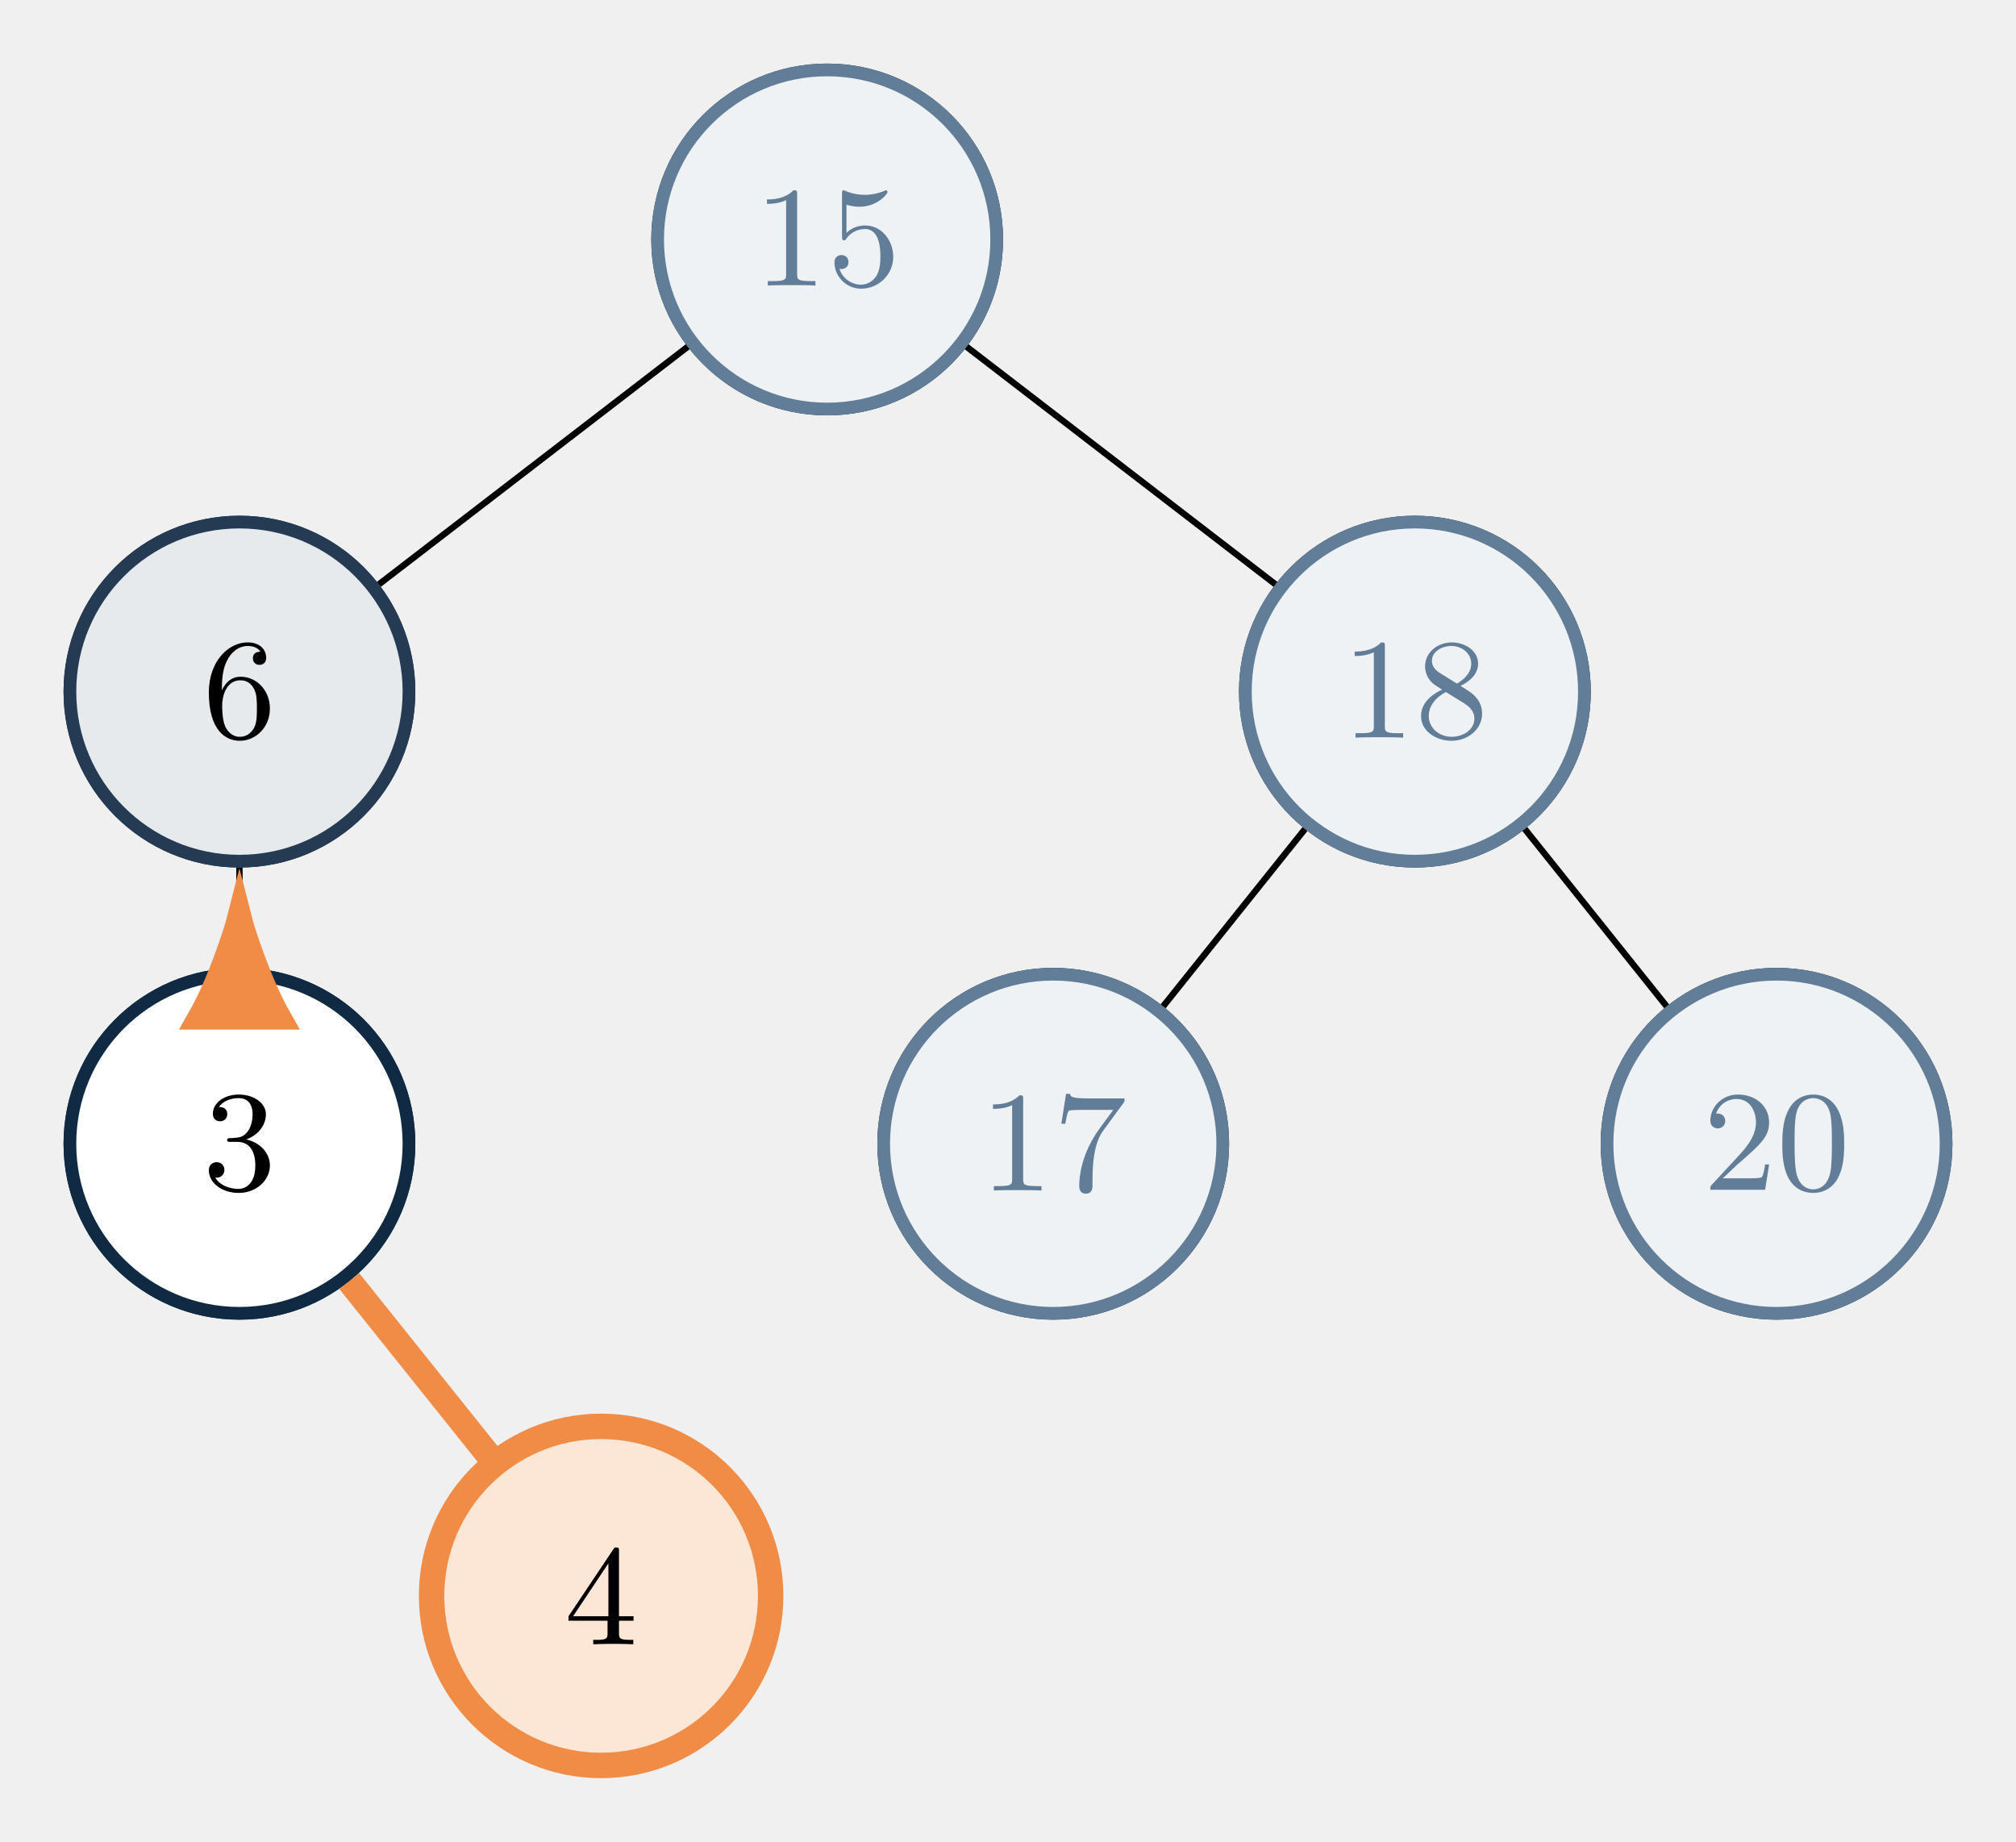
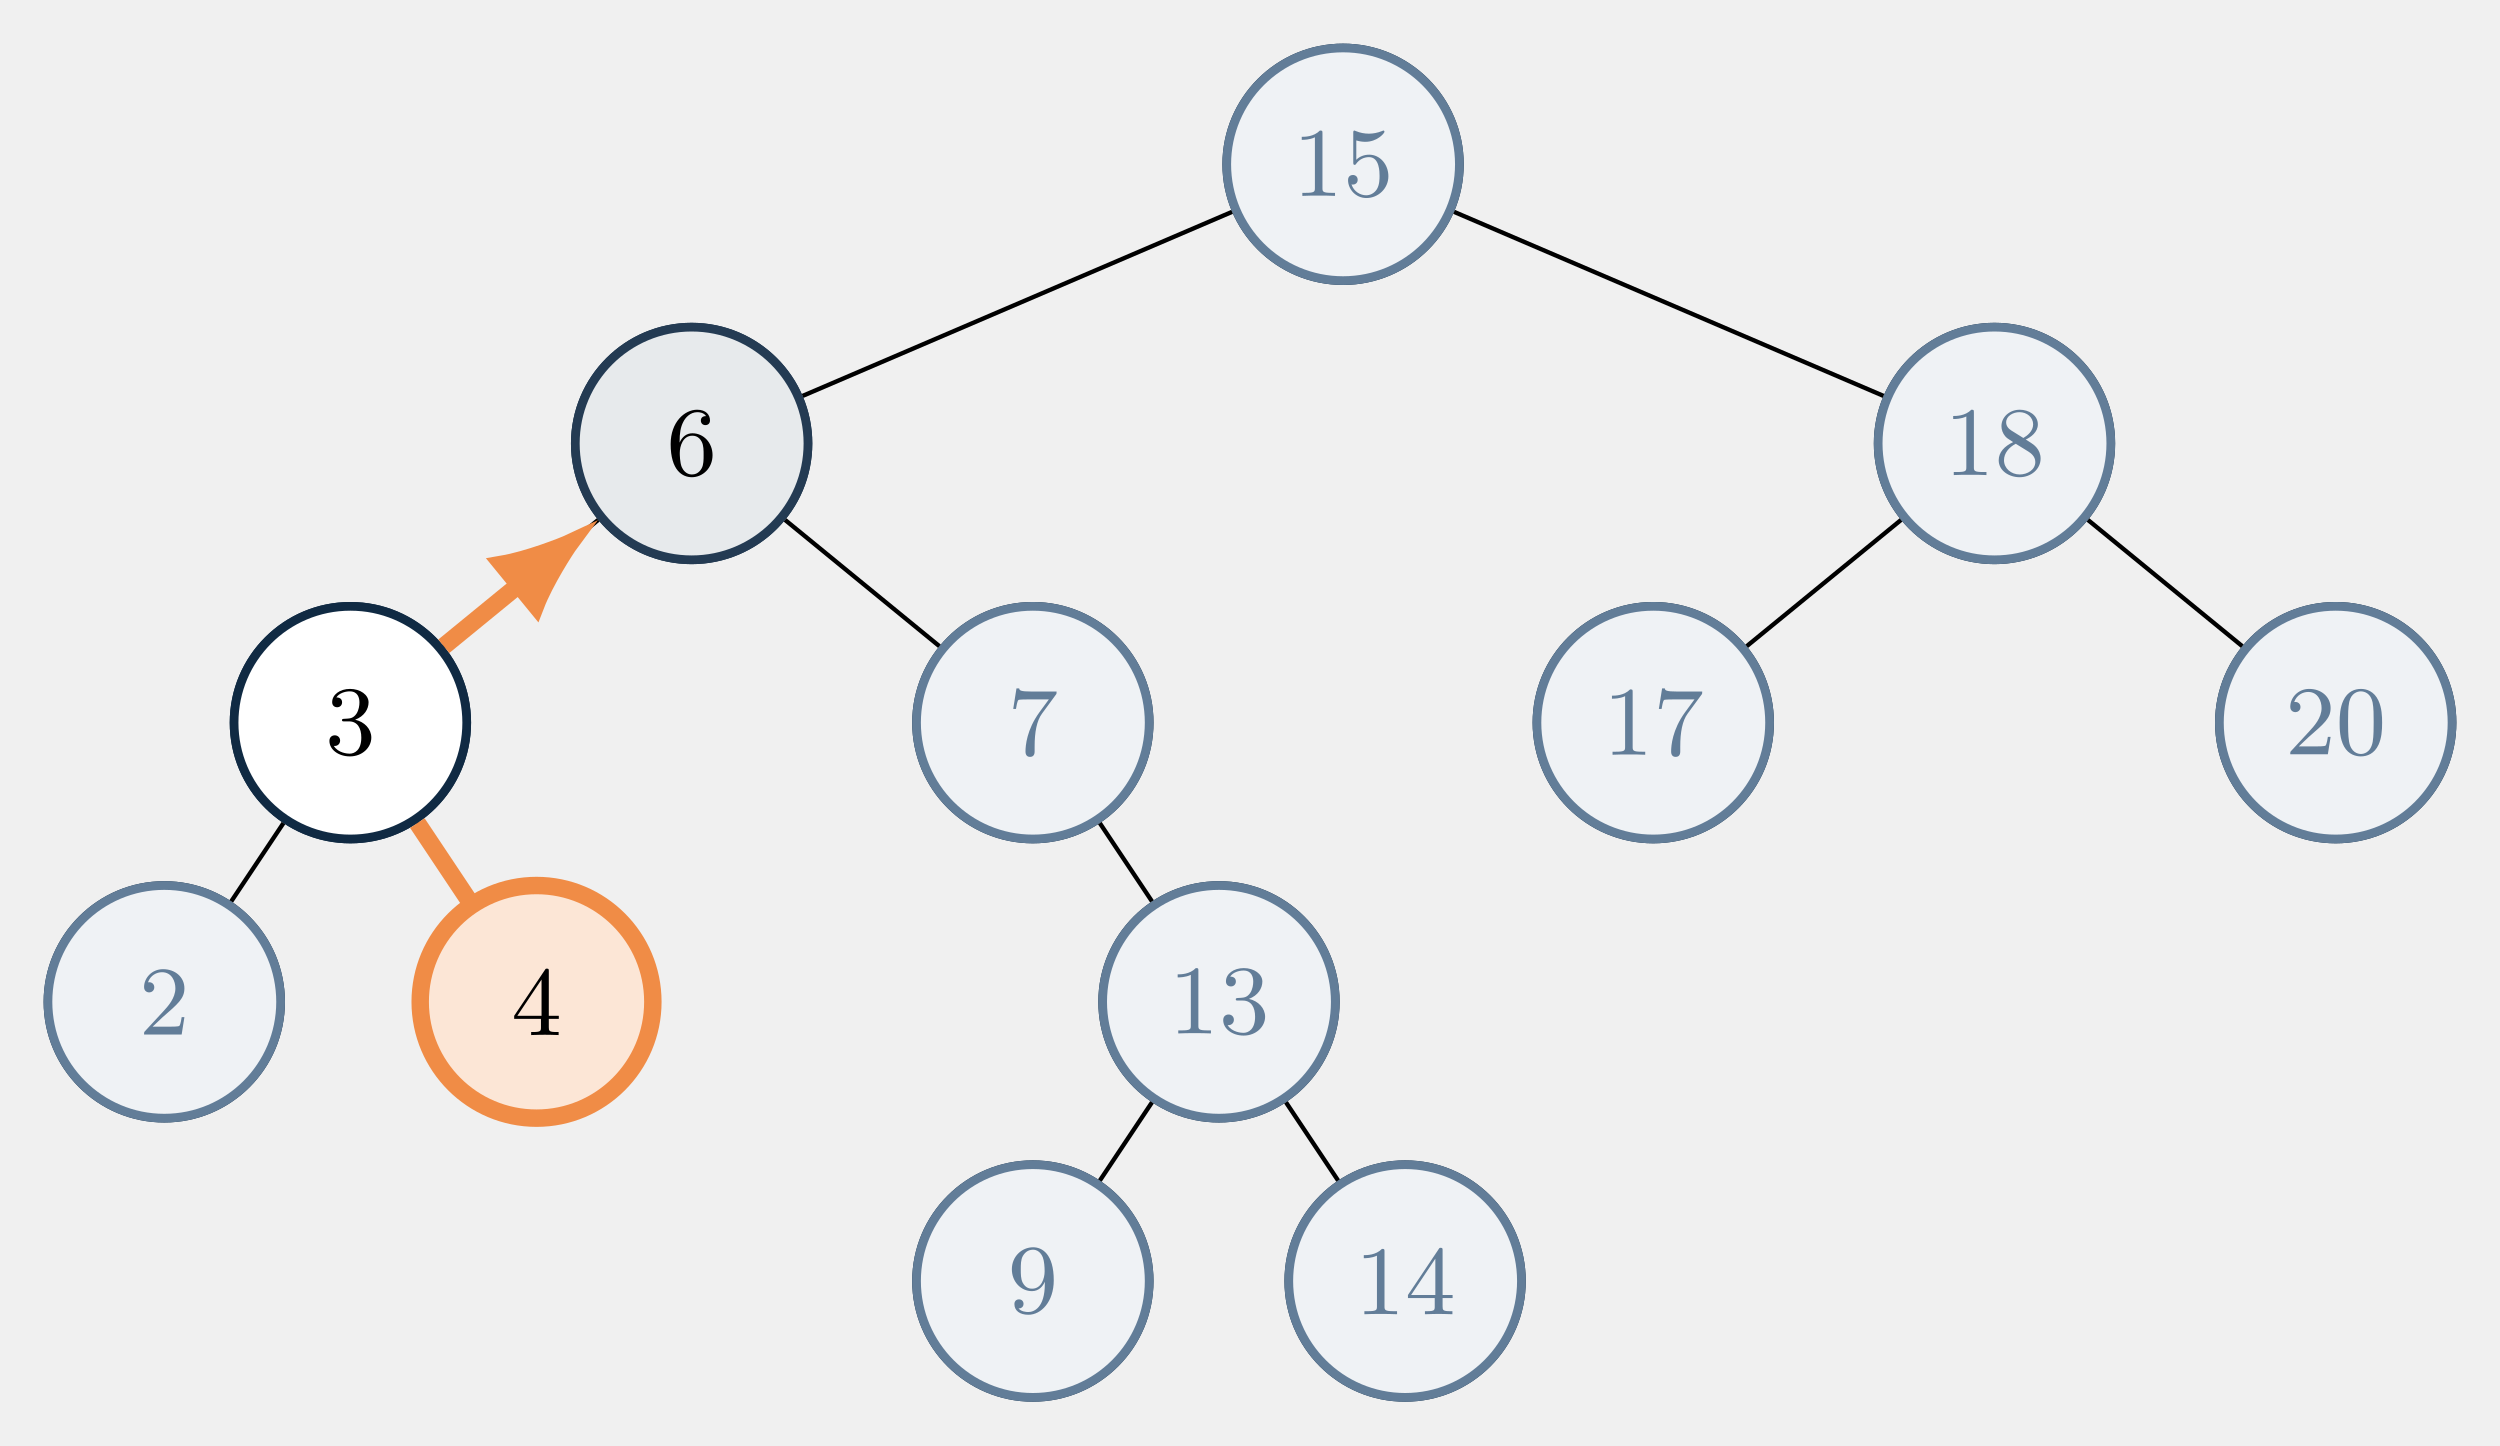
- <svg xmlns="http://www.w3.org/2000/svg" xmlns:xlink="http://www.w3.org/1999/xlink" version="1.1" width="126.405pt" height="115.465pt" viewBox="0 0 126.405 115.465">
+ <svg xmlns="http://www.w3.org/2000/svg" xmlns:xlink="http://www.w3.org/1999/xlink" version="1.1" width="228.452pt" height="132.074pt" viewBox="0 0 228.452 132.074">
  <defs>
    <path id="g0-51" d="M4.216-1.507C4.216-2.377 3.552-2.808 3.328-2.951C3.229-3.023 2.969-3.184 2.861-3.247C3.31-3.462 3.965-3.911 3.965-4.637C3.965-5.481 3.122-5.974 2.314-5.974C1.372-5.974 .637-5.301 .637-4.476C.637-4.135 .762-3.812 .978-3.552C1.13-3.382 1.184-3.346 1.704-3.014C.915-2.637 .386-2.09 .386-1.354C.386-.404 1.328 .197 2.296 .197C3.337 .197 4.216-.538 4.216-1.507ZM3.534-4.637C3.534-4.01 2.996-3.597 2.637-3.391L1.543-4.072C1.274-4.243 1.067-4.485 1.067-4.817C1.067-5.4 1.695-5.75 2.287-5.75C2.978-5.75 3.534-5.265 3.534-4.637ZM3.732-1.193C3.732-.484 3.014-.054 2.305-.054C1.525-.054 .87-.61 .87-1.354C.87-2 1.319-2.539 1.946-2.861L3.077-2.162C3.283-2.027 3.732-1.74 3.732-1.193Z" />
    <path id="g0-56" d="M4.144-1.794C4.144-2.879 3.373-3.767 2.395-3.767C1.964-3.767 1.525-3.624 1.211-3.301V-5.068C1.48-4.987 1.758-4.942 2.036-4.942C3.139-4.942 3.785-5.741 3.785-5.857C3.785-5.938 3.732-5.974 3.687-5.974C3.687-5.974 3.651-5.974 3.57-5.929C3.148-5.759 2.736-5.687 2.359-5.687C1.973-5.687 1.57-5.759 1.157-5.929C1.067-5.974 1.041-5.974 1.041-5.974C.933-5.974 .933-5.884 .933-5.732V-3.095C.933-2.933 .933-2.835 1.058-2.835C1.13-2.835 1.157-2.87 1.211-2.951C1.48-3.328 1.911-3.543 2.377-3.543C3.337-3.543 3.337-2.162 3.337-1.839C3.337-1.561 3.337-1.005 3.086-.601C2.843-.224 2.467-.054 2.117-.054C1.588-.054 .987-.386 .771-1.049C.771-1.049 .834-1.032 .897-1.032C1.076-1.032 1.337-1.148 1.337-1.471C1.337-1.749 1.139-1.911 .897-1.911C.709-1.911 .457-1.803 .457-1.444C.457-.628 1.139 .197 2.135 .197C3.22 .197 4.144-.682 4.144-1.794Z" />
    <path id="g0-57" d="M4.341-1.48V-1.758H3.427V-5.83C3.427-6.01 3.427-6.073 3.256-6.073C3.148-6.073 3.139-6.064 3.059-5.938L.26-1.758V-1.48H2.709V-.709C2.709-.377 2.682-.278 2.009-.278H1.812V0C2.377-.027 3.005-.027 3.068-.027C3.113-.027 3.758-.027 4.324 0V-.278H4.126C3.453-.278 3.427-.377 3.427-.709V-1.48H4.341ZM2.763-1.758H.547L2.763-5.077V-1.758Z" />
+     <path id="g0-78" d="M4.216-2.951C4.216-5.382 3.139-5.974 2.332-5.974C1.301-5.974 .386-5.14 .386-3.965C.386-2.826 1.211-1.964 2.225-1.964C2.879-1.964 3.238-2.44 3.4-2.826V-2.628C3.4-.44 2.404-.054 1.893-.054C1.686-.054 1.229-.09 .996-.386H1.032C1.103-.368 1.453-.44 1.453-.798C1.453-1.032 1.292-1.211 1.041-1.211S.619-1.049 .619-.78C.619-.188 1.094 .197 1.902 .197C3.059 .197 4.216-.987 4.216-2.951ZM3.382-3.776C3.382-3.122 3.086-2.189 2.243-2.189C2.099-2.189 1.659-2.189 1.372-2.745C1.202-3.086 1.202-3.525 1.202-3.956S1.202-4.835 1.39-5.176C1.659-5.633 2.009-5.75 2.332-5.75C2.942-5.75 3.184-5.131 3.22-5.041C3.346-4.709 3.382-4.162 3.382-3.776Z" />
    <path id="g0-82" d="M3.875 0V-.278H3.588C2.754-.278 2.727-.386 2.727-.718V-5.732C2.727-5.956 2.718-5.974 2.494-5.974C1.938-5.4 1.112-5.4 .834-5.4V-5.122C1.005-5.122 1.552-5.122 2.036-5.355V-.718C2.036-.386 2.009-.278 1.175-.278H.888V0C1.211-.027 2.009-.027 2.377-.027S3.552-.027 3.875 0Z" />
    <path id="g0-100" d="M4.476-5.777H2.243C1.112-5.777 1.085-5.893 1.058-6.064H.807L.511-4.189H.762C.798-4.395 .87-4.898 .987-5.005C1.049-5.059 1.758-5.059 1.884-5.059H3.767L2.906-3.884C1.74-2.278 1.633-.816 1.633-.305C1.633-.206 1.633 .197 2.045 .197C2.467 .197 2.467-.197 2.467-.314V-.753C2.467-2.072 2.664-3.113 3.139-3.758L4.395-5.472C4.476-5.57 4.476-5.588 4.476-5.777Z" />
    <path id="g0-101" d="M4.216-1.821C4.216-2.96 3.391-3.821 2.377-3.821C1.839-3.821 1.453-3.507 1.202-2.969C1.202-3.884 1.301-4.395 1.543-4.862C1.722-5.23 2.162-5.75 2.826-5.75C3.005-5.75 3.418-5.714 3.624-5.391C3.292-5.391 3.148-5.221 3.148-4.978C3.148-4.745 3.31-4.566 3.561-4.566S3.983-4.727 3.983-4.996C3.983-5.499 3.624-5.974 2.808-5.974C1.65-5.974 .386-4.835 .386-2.835C.386-.404 1.48 .197 2.323 .197C3.319 .197 4.216-.637 4.216-1.821ZM3.4-1.83C3.4-1.399 3.4-.96 3.229-.628C2.951-.117 2.556-.054 2.314-.054C1.803-.054 1.507-.475 1.399-.736C1.229-1.139 1.22-1.884 1.22-2.027C1.22-2.628 1.498-3.597 2.359-3.597C2.503-3.597 2.942-3.597 3.229-3.041C3.4-2.7 3.4-2.26 3.4-1.83Z" />
    <path id="g0-106" d="M4.216-1.525C4.216-2.305 3.597-2.969 2.736-3.157C3.57-3.471 3.965-4.126 3.965-4.745C3.965-5.436 3.202-5.974 2.269-5.974S.637-5.445 .637-4.763C.637-4.467 .834-4.297 1.094-4.297S1.543-4.485 1.543-4.745C1.543-5.059 1.328-5.194 1.023-5.194C1.256-5.57 1.803-5.75 2.243-5.75C2.987-5.75 3.131-5.158 3.131-4.736C3.131-4.467 3.077-4.037 2.852-3.696C2.574-3.292 2.26-3.274 2-3.256C1.776-3.238 1.758-3.238 1.686-3.238C1.606-3.229 1.534-3.22 1.534-3.122C1.534-3.005 1.606-3.005 1.758-3.005H2.18C2.96-3.005 3.301-2.377 3.301-1.525C3.301-.377 2.691-.054 2.234-.054C2.063-.054 1.193-.099 .789-.762C1.112-.718 1.363-.942 1.363-1.247C1.363-1.543 1.139-1.731 .879-1.731C.655-1.731 .386-1.597 .386-1.22C.386-.422 1.22 .197 2.26 .197C3.382 .197 4.216-.61 4.216-1.525Z" />
    <path id="g0-107" d="M4.144-1.588H3.893C3.875-1.471 3.803-.942 3.687-.798C3.633-.718 3.014-.718 2.835-.718H1.238L2.126-1.561C3.597-2.835 4.144-3.31 4.144-4.225C4.144-5.256 3.292-5.974 2.189-5.974C1.157-5.974 .457-5.158 .457-4.341C.457-3.893 .843-3.848 .924-3.848C1.121-3.848 1.39-3.992 1.39-4.315C1.39-4.584 1.202-4.781 .924-4.781C.879-4.781 .852-4.781 .816-4.772C1.032-5.409 1.606-5.696 2.09-5.696C3.005-5.696 3.319-4.844 3.319-4.225C3.319-3.31 2.628-2.565 2.198-2.099L.556-.323C.457-.224 .457-.206 .457 0H3.893L4.144-1.588Z" />
    <path id="g0-121" d="M4.243-2.87C4.243-3.471 4.216-4.243 3.902-4.916C3.507-5.759 2.826-5.974 2.305-5.974C1.767-5.974 1.085-5.759 .691-4.898C.404-4.279 .359-3.552 .359-2.87C.359-2.287 .377-1.417 .762-.709C1.184 .054 1.884 .197 2.296 .197C2.879 .197 3.543-.054 3.92-.879C4.189-1.48 4.243-2.153 4.243-2.87ZM3.471-2.978C3.471-2.422 3.471-1.668 3.382-1.139C3.193-.117 2.53-.027 2.305-.027C2.036-.027 1.39-.152 1.22-1.166C1.13-1.695 1.13-2.467 1.13-2.978C1.13-3.588 1.13-4.297 1.238-4.79C1.417-5.588 1.991-5.75 2.296-5.75C2.637-5.75 3.202-5.57 3.373-4.736C3.471-4.243 3.471-3.543 3.471-2.978Z" />
  </defs>
  <g id="page1">
-     <path d="M62.494 15.014C62.494 9.143 57.735 4.384 51.864 4.384S41.234 9.143 41.234 15.014S45.993 25.644 51.864 25.644S62.494 20.885 62.494 15.014Z" fill="#fff" />
-     <path d="M62.494 15.014C62.494 9.143 57.735 4.384 51.864 4.384S41.234 9.143 41.234 15.014S45.993 25.644 51.864 25.644S62.494 20.885 62.494 15.014Z" stroke="#102a43" fill="none" stroke-width=".797" stroke-miterlimit="10" />
-     <g transform="matrix(.999596 0 0 .999596 -.000004 115.465)">
-       <use x="47.274" y="-97.603" xlink:href="#g0-82" />
-       <use x="51.885" y="-97.603" xlink:href="#g0-56" />
+     <path d="M133.36 15.013C133.36 9.142 128.601 4.383 122.73 4.383S112.1 9.142 112.1 15.013S116.859 25.643 122.73 25.643S133.36 20.884 133.36 15.013Z" fill="#fff" />
+     <path d="M133.36 15.013C133.36 9.142 128.601 4.383 122.73 4.383S112.1 9.142 112.1 15.013S116.859 25.643 122.73 25.643S133.36 20.884 133.36 15.013Z" stroke="#102a43" fill="none" stroke-width=".797" stroke-miterlimit="10" />
+     <g transform="matrix(.999596 0 0 .999596 0 132.074)">
+       <use x="118.169" y="-114.22" xlink:href="#g0-82" />
+       <use x="122.779" y="-114.22" xlink:href="#g0-56" />
    </g>
-     <path d="M25.643 43.361C25.643 37.49 20.884 32.731 15.013 32.731S4.383 37.49 4.383 43.361S9.142 53.991 15.013 53.991S25.643 49.232 25.643 43.361Z" fill="#fff" />
-     <path d="M25.643 43.361C25.643 37.49 20.884 32.731 15.013 32.731S4.383 37.49 4.383 43.361S9.142 53.991 15.013 53.991S25.643 49.232 25.643 43.361Z" stroke="#102a43" fill="none" stroke-width=".797" stroke-miterlimit="10" />
-     <g transform="matrix(.999596 0 0 .999596 0 115.465)">
-       <use x="12.714" y="-69.246" xlink:href="#g0-101" />
+     <path d="M73.832 40.525C73.832 34.654 69.073 29.895 63.202 29.895S52.572 34.654 52.572 40.525S57.331 51.155 63.202 51.155S73.832 46.396 73.832 40.525Z" fill="#fff" />
+     <path d="M73.832 40.525C73.832 34.654 69.073 29.895 63.202 29.895S52.572 34.654 52.572 40.525S57.331 51.155 63.202 51.155S73.832 46.396 73.832 40.525Z" stroke="#102a43" fill="none" stroke-width=".797" stroke-miterlimit="10" />
+     <g transform="matrix(.999596 0 0 .999596 .000004 132.074)">
+       <use x="60.923" y="-88.698" xlink:href="#g0-101" />
    </g>
-     <path d="M43.123 21.738L23.754 36.637" stroke="#000" fill="none" stroke-width=".399" stroke-miterlimit="10" />
-     <path d="M25.643 71.708C25.643 65.837 20.884 61.078 15.013 61.078C9.142 61.078 4.383 65.837 4.383 71.708C4.383 77.579 9.142 82.338 15.013 82.338C20.884 82.338 25.643 77.579 25.643 71.708Z" fill="#fff" />
-     <path d="M25.643 71.708C25.643 65.837 20.884 61.078 15.013 61.078C9.142 61.078 4.383 65.837 4.383 71.708C4.383 77.579 9.142 82.338 15.013 82.338C20.884 82.338 25.643 77.579 25.643 71.708Z" stroke="#102a43" fill="none" stroke-width=".797" stroke-miterlimit="10" />
-     <g transform="matrix(.999596 0 0 .999596 0 115.465)">
-       <use x="12.714" y="-40.888" xlink:href="#g0-106" />
+     <path d="M112.594 19.357L73.338 36.181" stroke="#000" fill="none" stroke-width=".399" stroke-miterlimit="10" />
+     <path d="M42.65 66.037C42.65 60.166 37.891 55.407 32.02 55.407C26.149 55.407 21.39 60.166 21.39 66.037S26.149 76.667 32.02 76.667C37.891 76.667 42.65 71.908 42.65 66.037Z" fill="#fff" />
+     <path d="M42.65 66.037C42.65 60.166 37.891 55.407 32.02 55.407C26.149 55.407 21.39 60.166 21.39 66.037S26.149 76.667 32.02 76.667C37.891 76.667 42.65 71.908 42.65 66.037Z" stroke="#102a43" fill="none" stroke-width=".797" stroke-miterlimit="10" />
+     <g transform="matrix(.999596 0 0 .999596 .000004 132.074)">
+       <use x="29.729" y="-63.175" xlink:href="#g0-106" />
    </g>
-     <path d="M15.013 54.389L15.013 60.679" stroke="#000" fill="none" stroke-width=".399" stroke-miterlimit="10" />
-     <path d="M48.321 100.054C48.321 94.184 43.562 89.424 37.691 89.424S27.061 94.184 27.061 100.054S31.82 110.684 37.691 110.684S48.321 105.925 48.321 100.054Z" fill="#fff" />
-     <path d="M48.321 100.054C48.321 94.184 43.562 89.424 37.691 89.424S27.061 94.184 27.061 100.054S31.82 110.684 37.691 110.684S48.321 105.925 48.321 100.054Z" stroke="#102a43" fill="none" stroke-width=".797" stroke-miterlimit="10" />
-     <g transform="matrix(.999596 0 0 .999596 -.000004 115.465)">
-       <use x="35.4" y="-12.382" xlink:href="#g0-57" />
+     <path d="M54.667 47.508L40.555 59.054" stroke="#000" fill="none" stroke-width=".399" stroke-miterlimit="10" />
+     <path d="M25.642 91.549C25.642 85.679 20.883 80.919 15.012 80.919S4.382 85.679 4.382 91.549S9.141 102.179 15.012 102.179S25.642 97.42 25.642 91.549Z" fill="#fff" />
+     <path d="M25.642 91.549C25.642 85.679 20.883 80.919 15.012 80.919S4.382 85.679 4.382 91.549S9.141 102.179 15.012 102.179S25.642 97.42 25.642 91.549Z" stroke="#102a43" fill="none" stroke-width=".797" stroke-miterlimit="10" />
+     <g transform="matrix(.999596 0 0 .999596 0 132.074)">
+       <use x="12.714" y="-37.554" xlink:href="#g0-107" />
    </g>
-     <path d="M21.902 80.319L30.802 91.443" stroke="#000" fill="none" stroke-width=".399" stroke-miterlimit="10" />
-     <path d="M99.345 43.361C99.345 37.49 94.586 32.731 88.715 32.731S78.085 37.49 78.085 43.361S82.844 53.991 88.715 53.991S99.345 49.232 99.345 43.361Z" fill="#fff" />
-     <path d="M99.345 43.361C99.345 37.49 94.586 32.731 88.715 32.731S78.085 37.49 78.085 43.361S82.844 53.991 88.715 53.991S99.345 49.232 99.345 43.361Z" stroke="#102a43" fill="none" stroke-width=".797" stroke-miterlimit="10" />
-     <g transform="matrix(.999596 0 0 .999596 0 115.465)">
-       <use x="84.14" y="-69.246" xlink:href="#g0-82" />
-       <use x="88.751" y="-69.246" xlink:href="#g0-51" />
+     <path d="M25.903 75.213L21.129 82.373" stroke="#000" fill="none" stroke-width=".399" stroke-miterlimit="10" />
+     <path d="M59.658 91.549C59.658 85.679 54.899 80.919 49.028 80.919S38.398 85.679 38.398 91.549S43.157 102.179 49.028 102.179S59.658 97.42 59.658 91.549Z" fill="#fff" />
+     <path d="M59.658 91.549C59.658 85.679 54.899 80.919 49.028 80.919S38.398 85.679 38.398 91.549S43.157 102.179 49.028 102.179S59.658 97.42 59.658 91.549Z" stroke="#102a43" fill="none" stroke-width=".797" stroke-miterlimit="10" />
+     <g transform="matrix(.999596 0 0 .999596 .000008 132.074)">
+       <use x="46.744" y="-37.505" xlink:href="#g0-57" />
    </g>
-     <path d="M60.605 21.738L79.974 36.637" stroke="#000" fill="none" stroke-width=".399" stroke-miterlimit="10" />
-     <path d="M76.668 71.708C76.668 65.837 71.908 61.078 66.037 61.078S55.407 65.837 55.407 71.708C55.407 77.579 60.167 82.338 66.037 82.338S76.668 77.579 76.668 71.708Z" fill="#fff" />
-     <path d="M76.668 71.708C76.668 65.837 71.908 61.078 66.037 61.078S55.407 65.837 55.407 71.708C55.407 77.579 60.167 82.338 66.037 82.338S76.668 77.579 76.668 71.708Z" stroke="#102a43" fill="none" stroke-width=".797" stroke-miterlimit="10" />
-     <g transform="matrix(.999596 0 0 .999596 -.000004 115.465)">
-       <use x="61.453" y="-40.842" xlink:href="#g0-82" />
-       <use x="66.063" y="-40.842" xlink:href="#g0-100" />
+     <path d="M38.137 75.213L42.911 82.373" stroke="#000" fill="none" stroke-width=".399" stroke-miterlimit="10" />
+     <path d="M105.013 66.037C105.013 60.166 100.254 55.407 94.383 55.407S83.753 60.166 83.753 66.037S88.512 76.667 94.383 76.667S105.013 71.908 105.013 66.037Z" fill="#fff" />
+     <path d="M105.013 66.037C105.013 60.166 100.254 55.407 94.383 55.407S83.753 60.166 83.753 66.037S88.512 76.667 94.383 76.667S105.013 71.908 105.013 66.037Z" stroke="#102a43" fill="none" stroke-width=".797" stroke-miterlimit="10" />
+     <g transform="matrix(.999596 0 0 .999596 0 132.074)">
+       <use x="92.116" y="-63.13" xlink:href="#g0-100" />
    </g>
-     <path d="M81.826 51.972L72.926 63.096" stroke="#000" fill="none" stroke-width=".399" stroke-miterlimit="10" />
-     <path d="M122.022 71.708C122.022 65.837 117.263 61.078 111.392 61.078S100.762 65.837 100.762 71.708C100.762 77.579 105.521 82.338 111.392 82.338S122.022 77.579 122.022 71.708Z" fill="#fff" />
-     <path d="M122.022 71.708C122.022 65.837 117.263 61.078 111.392 61.078S100.762 65.837 100.762 71.708C100.762 77.579 105.521 82.338 111.392 82.338S122.022 77.579 122.022 71.708Z" stroke="#102a43" fill="none" stroke-width=".797" stroke-miterlimit="10" />
-     <g transform="matrix(.999596 0 0 .999596 0 115.465)">
-       <use x="106.826" y="-40.888" xlink:href="#g0-107" />
-       <use x="111.437" y="-40.888" xlink:href="#g0-121" />
+     <path d="M71.737 47.508L85.848 59.054" stroke="#000" fill="none" stroke-width=".399" stroke-miterlimit="10" />
+     <path d="M122.021 91.549C122.021 85.679 117.262 80.919 111.391 80.919C105.52 80.919 100.761 85.679 100.761 91.549S105.52 102.179 111.391 102.179C117.262 102.179 122.021 97.42 122.021 91.549Z" fill="#fff" />
+     <path d="M122.021 91.549C122.021 85.679 117.262 80.919 111.391 80.919C105.52 80.919 100.761 85.679 100.761 91.549S105.52 102.179 111.391 102.179C117.262 102.179 122.021 97.42 122.021 91.549Z" stroke="#102a43" fill="none" stroke-width=".797" stroke-miterlimit="10" />
+     <g transform="matrix(.999596 0 0 .999596 .000008 132.074)">
+       <use x="106.826" y="-37.653" xlink:href="#g0-82" />
+       <use x="111.437" y="-37.653" xlink:href="#g0-106" />
    </g>
-     <path d="M95.604 51.972L104.503 63.096" stroke="#000" fill="none" stroke-width=".399" stroke-miterlimit="10" />
-     <path d="M62.494 15.014C62.494 9.143 57.735 4.384 51.864 4.384S41.234 9.143 41.234 15.014S45.993 25.644 51.864 25.644S62.494 20.885 62.494 15.014Z" fill="#eff2f5" />
-     <path d="M62.494 15.014C62.494 9.143 57.735 4.384 51.864 4.384S41.234 9.143 41.234 15.014S45.993 25.644 51.864 25.644S62.494 20.885 62.494 15.014Z" stroke="#627d98" fill="none" stroke-width=".797" stroke-miterlimit="10" />
-     <g fill="#627d98" transform="matrix(.999596 0 0 .999596 -.000004 115.465)">
-       <use x="47.274" y="-97.603" xlink:href="#g0-82" />
-       <use x="51.885" y="-97.603" xlink:href="#g0-56" />
+     <path d="M100.5 75.213L105.274 82.373" stroke="#000" fill="none" stroke-width=".399" stroke-miterlimit="10" />
+     <path d="M105.013 117.062C105.013 111.191 100.254 106.431 94.383 106.431C88.512 106.431 83.753 111.191 83.753 117.062C83.753 122.932 88.512 127.692 94.383 127.692C100.254 127.692 105.013 122.932 105.013 117.062Z" fill="#fff" />
+     <path d="M105.013 117.062C105.013 111.191 100.254 106.431 94.383 106.431C88.512 106.431 83.753 111.191 83.753 117.062C83.753 122.932 88.512 127.692 94.383 127.692C100.254 127.692 105.013 122.932 105.013 117.062Z" stroke="#102a43" fill="none" stroke-width=".797" stroke-miterlimit="10" />
+     <g transform="matrix(.999596 0 0 .999596 0 132.074)">
+       <use x="92.116" y="-12.131" xlink:href="#g0-78" />
    </g>
-     <path d="M25.643 43.361C25.643 37.49 20.884 32.731 15.013 32.731S4.383 37.49 4.383 43.361S9.142 53.991 15.013 53.991S25.643 49.232 25.643 43.361Z" fill="#e7eaec" />
-     <path d="M25.643 43.361C25.643 37.49 20.884 32.731 15.013 32.731S4.383 37.49 4.383 43.361S9.142 53.991 15.013 53.991S25.643 49.232 25.643 43.361Z" stroke="#243b53" fill="none" stroke-width=".797" stroke-miterlimit="10" />
-     <g transform="matrix(.999596 0 0 .999596 0 115.465)">
-       <use x="12.714" y="-69.246" xlink:href="#g0-101" />
+     <path d="M105.274 100.725L100.501 107.886" stroke="#000" fill="none" stroke-width=".399" stroke-miterlimit="10" />
+     <path d="M139.029 117.062C139.029 111.191 134.27 106.431 128.399 106.431C122.529 106.431 117.769 111.191 117.769 117.062C117.769 122.932 122.529 127.692 128.399 127.692C134.27 127.692 139.029 122.932 139.029 117.062Z" fill="#fff" />
+     <path d="M139.029 117.062C139.029 111.191 134.27 106.431 128.399 106.431C122.529 106.431 117.769 111.191 117.769 117.062C117.769 122.932 122.529 127.692 128.399 127.692C134.27 127.692 139.029 122.932 139.029 117.062Z" stroke="#102a43" fill="none" stroke-width=".797" stroke-miterlimit="10" />
+     <g transform="matrix(.999596 0 0 .999596 0 132.074)">
+       <use x="123.841" y="-11.983" xlink:href="#g0-82" />
+       <use x="128.452" y="-11.983" xlink:href="#g0-57" />
    </g>
-     <path d="M25.643 71.708C25.643 65.837 20.884 61.078 15.013 61.078C9.142 61.078 4.383 65.837 4.383 71.708C4.383 77.579 9.142 82.338 15.013 82.338C20.884 82.338 25.643 77.579 25.643 71.708Z" fill="#fff" />
-     <path d="M25.643 71.708C25.643 65.837 20.884 61.078 15.013 61.078C9.142 61.078 4.383 65.837 4.383 71.708C4.383 77.579 9.142 82.338 15.013 82.338C20.884 82.338 25.643 77.579 25.643 71.708Z" stroke="#102a43" fill="none" stroke-width=".797" stroke-miterlimit="10" />
-     <g transform="matrix(.999596 0 0 .999596 0 115.465)">
-       <use x="12.714" y="-40.888" xlink:href="#g0-106" />
+     <path d="M117.509 100.725L122.282 107.886" stroke="#000" fill="none" stroke-width=".399" stroke-miterlimit="10" />
+     <path d="M192.888 40.525C192.888 34.654 188.129 29.895 182.258 29.895S171.628 34.654 171.628 40.525S176.387 51.155 182.258 51.155S192.888 46.396 192.888 40.525Z" fill="#fff" />
+     <path d="M192.888 40.525C192.888 34.654 188.129 29.895 182.258 29.895S171.628 34.654 171.628 40.525S176.387 51.155 182.258 51.155S192.888 46.396 192.888 40.525Z" stroke="#102a43" fill="none" stroke-width=".797" stroke-miterlimit="10" />
+     <g transform="matrix(.999596 0 0 .999596 0 132.074)">
+       <use x="177.721" y="-88.698" xlink:href="#g0-82" />
+       <use x="182.331" y="-88.698" xlink:href="#g0-51" />
    </g>
-     <path d="M48.321 100.054C48.321 94.184 43.562 89.424 37.691 89.424S27.061 94.184 27.061 100.054S31.82 110.684 37.691 110.684S48.321 105.925 48.321 100.054Z" fill="#fce6d6" />
-     <path d="M48.321 100.054C48.321 94.184 43.562 89.424 37.691 89.424S27.061 94.184 27.061 100.054S31.82 110.684 37.691 110.684S48.321 105.925 48.321 100.054Z" stroke="#f08c46" fill="none" stroke-width="1.594" stroke-miterlimit="10" />
-     <g transform="matrix(.999596 0 0 .999596 -.000004 115.465)">
-       <use x="35.4" y="-12.382" xlink:href="#g0-57" />
+     <path d="M132.866 19.357L172.122 36.181" stroke="#000" fill="none" stroke-width=".399" stroke-miterlimit="10" />
+     <path d="M161.707 66.037C161.707 60.166 156.948 55.407 151.077 55.407S140.447 60.166 140.447 66.037S145.206 76.667 151.077 76.667S161.707 71.908 161.707 66.037Z" fill="#fff" />
+     <path d="M161.707 66.037C161.707 60.166 156.948 55.407 151.077 55.407S140.447 60.166 140.447 66.037S145.206 76.667 151.077 76.667S161.707 71.908 161.707 66.037Z" stroke="#102a43" fill="none" stroke-width=".797" stroke-miterlimit="10" />
+     <g transform="matrix(.999596 0 0 .999596 0 132.074)">
+       <use x="146.527" y="-63.13" xlink:href="#g0-82" />
+       <use x="151.138" y="-63.13" xlink:href="#g0-100" />
    </g>
-     <path d="M99.345 43.361C99.345 37.49 94.586 32.731 88.715 32.731S78.085 37.49 78.085 43.361S82.844 53.991 88.715 53.991S99.345 49.232 99.345 43.361Z" fill="#eff2f5" />
-     <path d="M99.345 43.361C99.345 37.49 94.586 32.731 88.715 32.731S78.085 37.49 78.085 43.361S82.844 53.991 88.715 53.991S99.345 49.232 99.345 43.361Z" stroke="#627d98" fill="none" stroke-width=".797" stroke-miterlimit="10" />
-     <g fill="#627d98" transform="matrix(.999596 0 0 .999596 0 115.465)">
-       <use x="84.14" y="-69.246" xlink:href="#g0-82" />
-       <use x="88.751" y="-69.246" xlink:href="#g0-51" />
+     <path d="M173.723 47.508L159.612 59.054" stroke="#000" fill="none" stroke-width=".399" stroke-miterlimit="10" />
+     <path d="M224.07 66.037C224.07 60.166 219.311 55.407 213.44 55.407C207.569 55.407 202.81 60.166 202.81 66.037S207.569 76.667 213.44 76.667C219.311 76.667 224.07 71.908 224.07 66.037Z" fill="#fff" />
+     <path d="M224.07 66.037C224.07 60.166 219.311 55.407 213.44 55.407C207.569 55.407 202.81 60.166 202.81 66.037S207.569 76.667 213.44 76.667C219.311 76.667 224.07 71.908 224.07 66.037Z" stroke="#102a43" fill="none" stroke-width=".797" stroke-miterlimit="10" />
+     <g transform="matrix(.999596 0 0 .999596 0 132.074)">
+       <use x="208.914" y="-63.175" xlink:href="#g0-107" />
+       <use x="213.525" y="-63.175" xlink:href="#g0-121" />
    </g>
-     <path d="M76.668 71.708C76.668 65.837 71.908 61.078 66.037 61.078S55.407 65.837 55.407 71.708C55.407 77.579 60.167 82.338 66.037 82.338S76.668 77.579 76.668 71.708Z" fill="#eff2f5" />
-     <path d="M76.668 71.708C76.668 65.837 71.908 61.078 66.037 61.078S55.407 65.837 55.407 71.708C55.407 77.579 60.167 82.338 66.037 82.338S76.668 77.579 76.668 71.708Z" stroke="#627d98" fill="none" stroke-width=".797" stroke-miterlimit="10" />
-     <g fill="#627d98" transform="matrix(.999596 0 0 .999596 -.000004 115.465)">
-       <use x="61.453" y="-40.842" xlink:href="#g0-82" />
-       <use x="66.063" y="-40.842" xlink:href="#g0-100" />
+     <path d="M190.793 47.508L204.905 59.054" stroke="#000" fill="none" stroke-width=".399" stroke-miterlimit="10" />
+     <path d="M133.36 15.013C133.36 9.142 128.601 4.383 122.73 4.383S112.1 9.142 112.1 15.013S116.859 25.643 122.73 25.643S133.36 20.884 133.36 15.013Z" fill="#eff2f5" />
+     <path d="M133.36 15.013C133.36 9.142 128.601 4.383 122.73 4.383S112.1 9.142 112.1 15.013S116.859 25.643 122.73 25.643S133.36 20.884 133.36 15.013Z" stroke="#627d98" fill="none" stroke-width=".797" stroke-miterlimit="10" />
+     <g fill="#627d98" transform="matrix(.999596 0 0 .999596 0 132.074)">
+       <use x="118.169" y="-114.22" xlink:href="#g0-82" />
+       <use x="122.779" y="-114.22" xlink:href="#g0-56" />
    </g>
-     <path d="M122.022 71.708C122.022 65.837 117.263 61.078 111.392 61.078S100.762 65.837 100.762 71.708C100.762 77.579 105.521 82.338 111.392 82.338S122.022 77.579 122.022 71.708Z" fill="#eff2f5" />
-     <path d="M122.022 71.708C122.022 65.837 117.263 61.078 111.392 61.078S100.762 65.837 100.762 71.708C100.762 77.579 105.521 82.338 111.392 82.338S122.022 77.579 122.022 71.708Z" stroke="#627d98" fill="none" stroke-width=".797" stroke-miterlimit="10" />
-     <g fill="#627d98" transform="matrix(.999596 0 0 .999596 0 115.465)">
-       <use x="106.826" y="-40.888" xlink:href="#g0-107" />
-       <use x="111.437" y="-40.888" xlink:href="#g0-121" />
+     <path d="M73.832 40.525C73.832 34.654 69.073 29.895 63.202 29.895S52.572 34.654 52.572 40.525S57.331 51.155 63.202 51.155S73.832 46.396 73.832 40.525Z" fill="#e7eaec" />
+     <path d="M73.832 40.525C73.832 34.654 69.073 29.895 63.202 29.895S52.572 34.654 52.572 40.525S57.331 51.155 63.202 51.155S73.832 46.396 73.832 40.525Z" stroke="#243b53" fill="none" stroke-width=".797" stroke-miterlimit="10" />
+     <g transform="matrix(.999596 0 0 .999596 .000004 132.074)">
+       <use x="60.923" y="-88.698" xlink:href="#g0-101" />
    </g>
-     <path d="M30.802 91.443L21.902 80.319M15.013 60.679L15.013 63.754" stroke="#f08c46" fill="none" stroke-width="1.594" stroke-miterlimit="10" />
-     <path d="M15.013 57.676C14.824 58.422 13.754 61.703 12.59 63.754H17.436C16.272 61.703 15.202 58.422 15.013 57.676Z" fill="#f08c46" />
-     <path d="M15.013 57.676C14.824 58.422 13.754 61.703 12.59 63.754H17.436C16.272 61.703 15.202 58.422 15.013 57.676Z" stroke="#f08c46" fill="none" stroke-width="1.594" stroke-miterlimit="10" />
+     <path d="M42.65 66.037C42.65 60.166 37.891 55.407 32.02 55.407C26.149 55.407 21.39 60.166 21.39 66.037S26.149 76.667 32.02 76.667C37.891 76.667 42.65 71.908 42.65 66.037Z" fill="#fff" />
+     <path d="M42.65 66.037C42.65 60.166 37.891 55.407 32.02 55.407C26.149 55.407 21.39 60.166 21.39 66.037S26.149 76.667 32.02 76.667C37.891 76.667 42.65 71.908 42.65 66.037Z" stroke="#102a43" fill="none" stroke-width=".797" stroke-miterlimit="10" />
+     <g transform="matrix(.999596 0 0 .999596 .000004 132.074)">
+       <use x="29.729" y="-63.175" xlink:href="#g0-106" />
+     </g>
+     <path d="M59.658 91.549C59.658 85.679 54.899 80.919 49.028 80.919S38.398 85.679 38.398 91.549S43.157 102.179 49.028 102.179S59.658 97.42 59.658 91.549Z" fill="#fce6d6" />
+     <path d="M59.658 91.549C59.658 85.679 54.899 80.919 49.028 80.919S38.398 85.679 38.398 91.549S43.157 102.179 49.028 102.179S59.658 97.42 59.658 91.549Z" stroke="#f08c46" fill="none" stroke-width="1.594" stroke-miterlimit="10" />
+     <g transform="matrix(.999596 0 0 .999596 .000008 132.074)">
+       <use x="46.744" y="-37.505" xlink:href="#g0-57" />
+     </g>
+     <path d="M25.642 91.549C25.642 85.679 20.883 80.919 15.012 80.919S4.382 85.679 4.382 91.549S9.141 102.179 15.012 102.179S25.642 97.42 25.642 91.549Z" fill="#eff2f5" />
+     <path d="M25.642 91.549C25.642 85.679 20.883 80.919 15.012 80.919S4.382 85.679 4.382 91.549S9.141 102.179 15.012 102.179S25.642 97.42 25.642 91.549Z" stroke="#627d98" fill="none" stroke-width=".797" stroke-miterlimit="10" />
+     <g fill="#627d98" transform="matrix(.999596 0 0 .999596 0 132.074)">
+       <use x="12.714" y="-37.554" xlink:href="#g0-107" />
+     </g>
+     <path d="M105.013 66.037C105.013 60.166 100.254 55.407 94.383 55.407S83.753 60.166 83.753 66.037S88.512 76.667 94.383 76.667S105.013 71.908 105.013 66.037Z" fill="#eff2f5" />
+     <path d="M105.013 66.037C105.013 60.166 100.254 55.407 94.383 55.407S83.753 60.166 83.753 66.037S88.512 76.667 94.383 76.667S105.013 71.908 105.013 66.037Z" stroke="#627d98" fill="none" stroke-width=".797" stroke-miterlimit="10" />
+     <g fill="#627d98" transform="matrix(.999596 0 0 .999596 0 132.074)">
+       <use x="92.116" y="-63.13" xlink:href="#g0-100" />
+     </g>
+     <path d="M122.021 91.549C122.021 85.679 117.262 80.919 111.391 80.919C105.52 80.919 100.761 85.679 100.761 91.549S105.52 102.179 111.391 102.179C117.262 102.179 122.021 97.42 122.021 91.549Z" fill="#eff2f5" />
+     <path d="M122.021 91.549C122.021 85.679 117.262 80.919 111.391 80.919C105.52 80.919 100.761 85.679 100.761 91.549S105.52 102.179 111.391 102.179C117.262 102.179 122.021 97.42 122.021 91.549Z" stroke="#627d98" fill="none" stroke-width=".797" stroke-miterlimit="10" />
+     <g fill="#627d98" transform="matrix(.999596 0 0 .999596 .000008 132.074)">
+       <use x="106.826" y="-37.653" xlink:href="#g0-82" />
+       <use x="111.437" y="-37.653" xlink:href="#g0-106" />
+     </g>
+     <path d="M105.013 117.062C105.013 111.191 100.254 106.431 94.383 106.431C88.512 106.431 83.753 111.191 83.753 117.062C83.753 122.932 88.512 127.692 94.383 127.692C100.254 127.692 105.013 122.932 105.013 117.062Z" fill="#eff2f5" />
+     <path d="M105.013 117.062C105.013 111.191 100.254 106.431 94.383 106.431C88.512 106.431 83.753 111.191 83.753 117.062C83.753 122.932 88.512 127.692 94.383 127.692C100.254 127.692 105.013 122.932 105.013 117.062Z" stroke="#627d98" fill="none" stroke-width=".797" stroke-miterlimit="10" />
+     <g fill="#627d98" transform="matrix(.999596 0 0 .999596 0 132.074)">
+       <use x="92.116" y="-12.131" xlink:href="#g0-78" />
+     </g>
+     <path d="M139.029 117.062C139.029 111.191 134.27 106.431 128.399 106.431C122.529 106.431 117.769 111.191 117.769 117.062C117.769 122.932 122.529 127.692 128.399 127.692C134.27 127.692 139.029 122.932 139.029 117.062Z" fill="#eff2f5" />
+     <path d="M139.029 117.062C139.029 111.191 134.27 106.431 128.399 106.431C122.529 106.431 117.769 111.191 117.769 117.062C117.769 122.932 122.529 127.692 128.399 127.692C134.27 127.692 139.029 122.932 139.029 117.062Z" stroke="#627d98" fill="none" stroke-width=".797" stroke-miterlimit="10" />
+     <g fill="#627d98" transform="matrix(.999596 0 0 .999596 0 132.074)">
+       <use x="123.841" y="-11.983" xlink:href="#g0-82" />
+       <use x="128.452" y="-11.983" xlink:href="#g0-57" />
+     </g>
+     <path d="M192.888 40.525C192.888 34.654 188.129 29.895 182.258 29.895S171.628 34.654 171.628 40.525S176.387 51.155 182.258 51.155S192.888 46.396 192.888 40.525Z" fill="#eff2f5" />
+     <path d="M192.888 40.525C192.888 34.654 188.129 29.895 182.258 29.895S171.628 34.654 171.628 40.525S176.387 51.155 182.258 51.155S192.888 46.396 192.888 40.525Z" stroke="#627d98" fill="none" stroke-width=".797" stroke-miterlimit="10" />
+     <g fill="#627d98" transform="matrix(.999596 0 0 .999596 0 132.074)">
+       <use x="177.721" y="-88.698" xlink:href="#g0-82" />
+       <use x="182.331" y="-88.698" xlink:href="#g0-51" />
+     </g>
+     <path d="M161.707 66.037C161.707 60.166 156.948 55.407 151.077 55.407S140.447 60.166 140.447 66.037S145.206 76.667 151.077 76.667S161.707 71.908 161.707 66.037Z" fill="#eff2f5" />
+     <path d="M161.707 66.037C161.707 60.166 156.948 55.407 151.077 55.407S140.447 60.166 140.447 66.037S145.206 76.667 151.077 76.667S161.707 71.908 161.707 66.037Z" stroke="#627d98" fill="none" stroke-width=".797" stroke-miterlimit="10" />
+     <g fill="#627d98" transform="matrix(.999596 0 0 .999596 0 132.074)">
+       <use x="146.527" y="-63.13" xlink:href="#g0-82" />
+       <use x="151.138" y="-63.13" xlink:href="#g0-100" />
+     </g>
+     <path d="M224.07 66.037C224.07 60.166 219.311 55.407 213.44 55.407C207.569 55.407 202.81 60.166 202.81 66.037S207.569 76.667 213.44 76.667C219.311 76.667 224.07 71.908 224.07 66.037Z" fill="#eff2f5" />
+     <path d="M224.07 66.037C224.07 60.166 219.311 55.407 213.44 55.407C207.569 55.407 202.81 60.166 202.81 66.037S207.569 76.667 213.44 76.667C219.311 76.667 224.07 71.908 224.07 66.037Z" stroke="#627d98" fill="none" stroke-width=".797" stroke-miterlimit="10" />
+     <g fill="#627d98" transform="matrix(.999596 0 0 .999596 0 132.074)">
+       <use x="208.914" y="-63.175" xlink:href="#g0-107" />
+       <use x="213.525" y="-63.175" xlink:href="#g0-121" />
+     </g>
+     <path d="M42.911 82.373L38.137 75.213M40.555 59.054L47.419 53.438" stroke="#f08c46" fill="none" stroke-width="1.594" stroke-miterlimit="10" />
+     <path d="M52.123 49.589C51.426 49.916 48.209 51.166 45.885 51.563L48.953 55.314C49.803 53.114 51.665 50.208 52.123 49.589Z" fill="#f08c46" />
+     <path d="M52.123 49.589C51.426 49.916 48.209 51.166 45.885 51.563L48.953 55.314C49.803 53.114 51.665 50.208 52.123 49.589Z" stroke="#f08c46" fill="none" stroke-width="1.594" stroke-miterlimit="10" />
  </g>
</svg>
